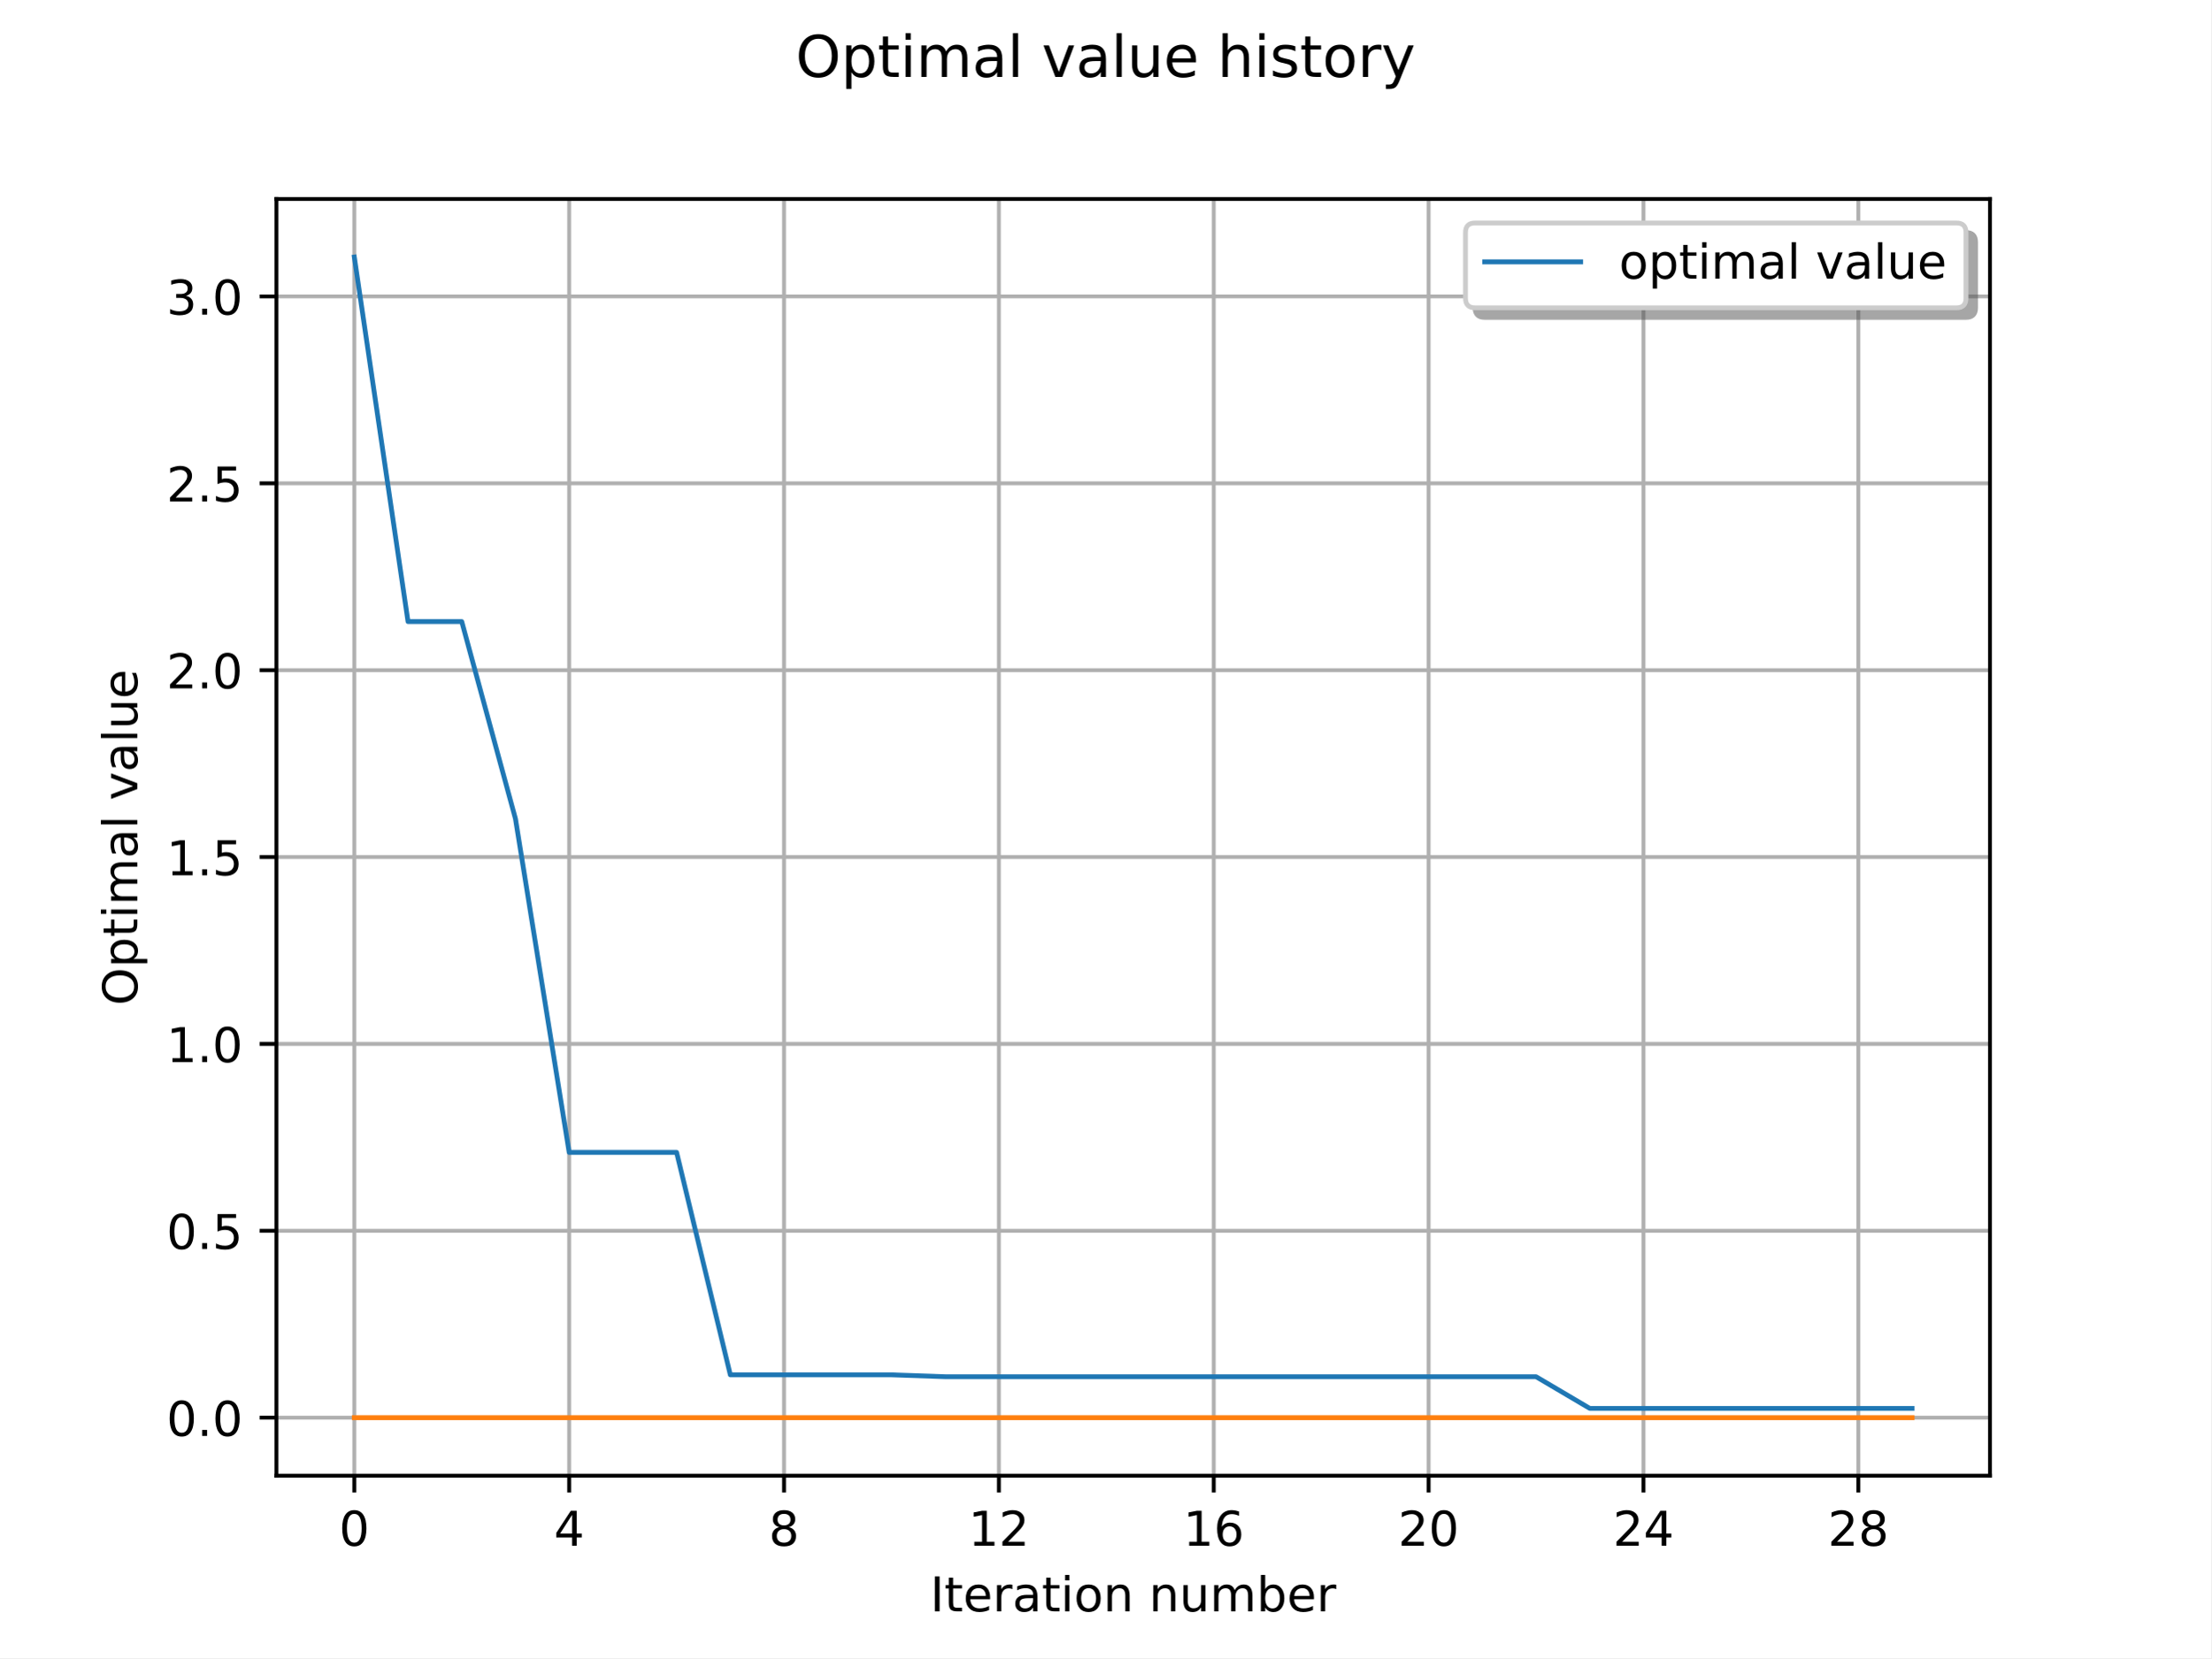
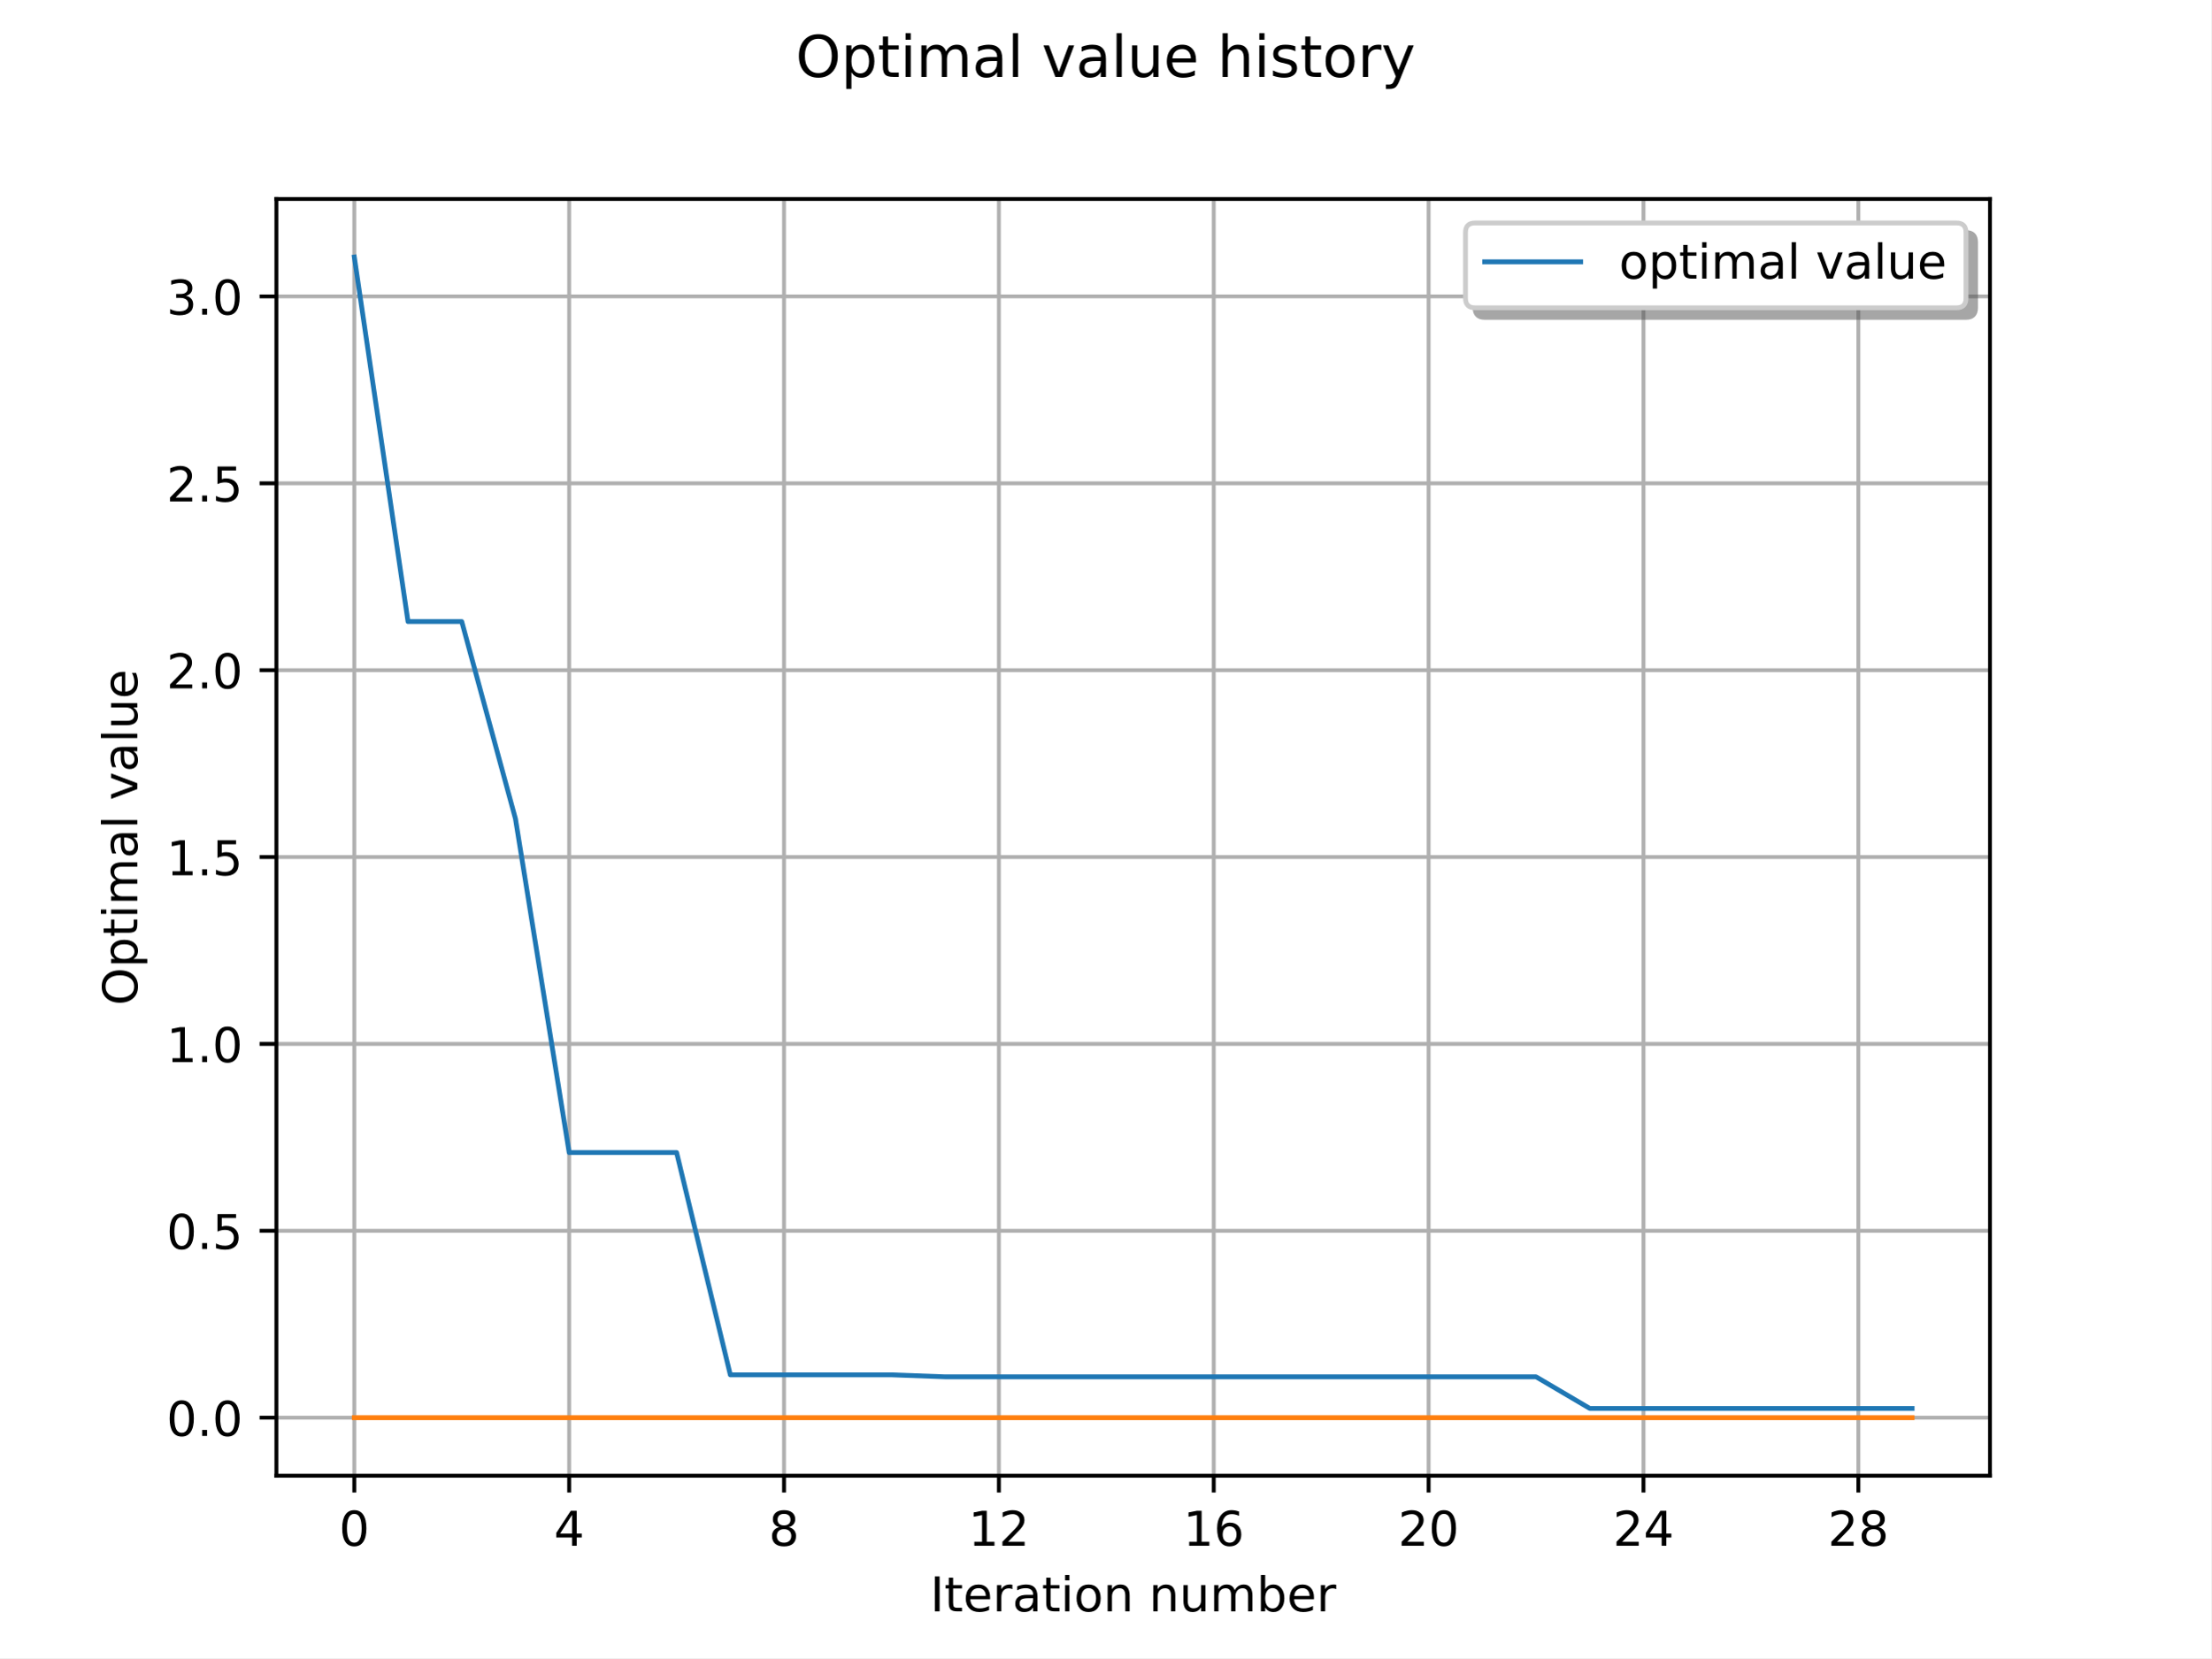
<svg xmlns="http://www.w3.org/2000/svg" xmlns:xlink="http://www.w3.org/1999/xlink" width="460.8pt" height="345.6pt" viewBox="0 0 460.8 345.6" version="1.1">
  <defs>
    <style type="text/css">*{stroke-linejoin: round; stroke-linecap: butt}</style>
  </defs>
  <g id="figure_1">
    <g id="patch_1">
      <path d="M 0 345.6  L 460.8 345.6  L 460.8 0  L 0 0  z " style="fill: #ffffff" />
    </g>
    <g id="axes_1">
      <g id="patch_2">
        <path d="M 57.6 307.584  L 414.72 307.584  L 414.72 41.472  L 57.6 41.472  z " style="fill: #ffffff" />
      </g>
      <g id="matplotlib.axis_1">
        <g id="xtick_1">
          <g id="line2d_1">
            <path d="M 73.833 307.584  L 73.833 41.472  " clip-path="url(#pece686282c)" style="fill: none; stroke: #b0b0b0; stroke-width: 0.8; stroke-linecap: square" />
          </g>
          <g id="line2d_2">
            <defs>
              <path id="m4a92d99fee" d="M 0 0  L 0 3.5  " style="stroke: #000000; stroke-width: 0.8" />
            </defs>
            <g>
              <use xlink:href="#m4a92d99fee" x="73.833" y="307.584" style="stroke: #000000; stroke-width: 0.8" />
            </g>
          </g>
          <g id="text_1">
            <g transform="translate(70.65148 322.1824) scale(0.1 -0.1)">
              <defs>
                <path id="DejaVuSans-30" d="M 2034 4250  Q 1547 4250 1301 3770  Q 1056 3291 1056 2328  Q 1056 1369 1301 889  Q 1547 409 2034 409  Q 2525 409 2770 889  Q 3016 1369 3016 2328  Q 3016 3291 2770 3770  Q 2525 4250 2034 4250  z M 2034 4750  Q 2819 4750 3233 4129  Q 3647 3509 3647 2328  Q 3647 1150 3233 529  Q 2819 -91 2034 -91  Q 1250 -91 836 529  Q 422 1150 422 2328  Q 422 3509 836 4129  Q 1250 4750 2034 4750  z " transform="scale(0.015625)" />
              </defs>
              <use xlink:href="#DejaVuSans-30" />
            </g>
          </g>
        </g>
        <g id="xtick_2">
          <g id="line2d_3">
            <path d="M 118.613 307.584  L 118.613 41.472  " clip-path="url(#pece686282c)" style="fill: none; stroke: #b0b0b0; stroke-width: 0.8; stroke-linecap: square" />
          </g>
          <g id="line2d_4">
            <g>
              <use xlink:href="#m4a92d99fee" x="118.613" y="307.584" style="stroke: #000000; stroke-width: 0.8" />
            </g>
          </g>
          <g id="text_2">
            <g transform="translate(115.4314 322.1824) scale(0.1 -0.1)">
              <defs>
                <path id="DejaVuSans-34" d="M 2419 4116  L 825 1625  L 2419 1625  L 2419 4116  z M 2253 4666  L 3047 4666  L 3047 1625  L 3713 1625  L 3713 1100  L 3047 1100  L 3047 0  L 2419 0  L 2419 1100  L 313 1100  L 313 1709  L 2253 4666  z " transform="scale(0.015625)" />
              </defs>
              <use xlink:href="#DejaVuSans-34" />
            </g>
          </g>
        </g>
        <g id="xtick_3">
          <g id="line2d_5">
            <path d="M 163.393 307.584  L 163.393 41.472  " clip-path="url(#pece686282c)" style="fill: none; stroke: #b0b0b0; stroke-width: 0.8; stroke-linecap: square" />
          </g>
          <g id="line2d_6">
            <g>
              <use xlink:href="#m4a92d99fee" x="163.393" y="307.584" style="stroke: #000000; stroke-width: 0.8" />
            </g>
          </g>
          <g id="text_3">
            <g transform="translate(160.2114 322.1824) scale(0.1 -0.1)">
              <defs>
                <path id="DejaVuSans-38" d="M 2034 2216  Q 1584 2216 1326 1975  Q 1069 1734 1069 1313  Q 1069 891 1326 650  Q 1584 409 2034 409  Q 2484 409 2743 651  Q 3003 894 3003 1313  Q 3003 1734 2745 1975  Q 2488 2216 2034 2216  z M 1403 2484  Q 997 2584 770 2862  Q 544 3141 544 3541  Q 544 4100 942 4425  Q 1341 4750 2034 4750  Q 2731 4750 3128 4425  Q 3525 4100 3525 3541  Q 3525 3141 3298 2862  Q 3072 2584 2669 2484  Q 3125 2378 3379 2068  Q 3634 1759 3634 1313  Q 3634 634 3220 271  Q 2806 -91 2034 -91  Q 1263 -91 848 271  Q 434 634 434 1313  Q 434 1759 690 2068  Q 947 2378 1403 2484  z M 1172 3481  Q 1172 3119 1398 2916  Q 1625 2713 2034 2713  Q 2441 2713 2670 2916  Q 2900 3119 2900 3481  Q 2900 3844 2670 4047  Q 2441 4250 2034 4250  Q 1625 4250 1398 4047  Q 1172 3844 1172 3481  z " transform="scale(0.015625)" />
              </defs>
              <use xlink:href="#DejaVuSans-38" />
            </g>
          </g>
        </g>
        <g id="xtick_4">
          <g id="line2d_7">
            <path d="M 208.173 307.584  L 208.173 41.472  " clip-path="url(#pece686282c)" style="fill: none; stroke: #b0b0b0; stroke-width: 0.8; stroke-linecap: square" />
          </g>
          <g id="line2d_8">
            <g>
              <use xlink:href="#m4a92d99fee" x="208.173" y="307.584" style="stroke: #000000; stroke-width: 0.8" />
            </g>
          </g>
          <g id="text_4">
            <g transform="translate(201.81 322.1824) scale(0.1 -0.1)">
              <defs>
                <path id="DejaVuSans-31" d="M 794 531  L 1825 531  L 1825 4091  L 703 3866  L 703 4441  L 1819 4666  L 2450 4666  L 2450 531  L 3481 531  L 3481 0  L 794 0  L 794 531  z " transform="scale(0.015625)" />
                <path id="DejaVuSans-32" d="M 1228 531  L 3431 531  L 3431 0  L 469 0  L 469 531  Q 828 903 1448 1529  Q 2069 2156 2228 2338  Q 2531 2678 2651 2914  Q 2772 3150 2772 3378  Q 2772 3750 2511 3984  Q 2250 4219 1831 4219  Q 1534 4219 1204 4116  Q 875 4013 500 3803  L 500 4441  Q 881 4594 1212 4672  Q 1544 4750 1819 4750  Q 2544 4750 2975 4387  Q 3406 4025 3406 3419  Q 3406 3131 3298 2873  Q 3191 2616 2906 2266  Q 2828 2175 2409 1742  Q 1991 1309 1228 531  z " transform="scale(0.015625)" />
              </defs>
              <use xlink:href="#DejaVuSans-31" />
              <use xlink:href="#DejaVuSans-32" transform="translate(63.62305 0)" />
            </g>
          </g>
        </g>
        <g id="xtick_5">
          <g id="line2d_9">
            <path d="M 252.952 307.584  L 252.952 41.472  " clip-path="url(#pece686282c)" style="fill: none; stroke: #b0b0b0; stroke-width: 0.8; stroke-linecap: square" />
          </g>
          <g id="line2d_10">
            <g>
              <use xlink:href="#m4a92d99fee" x="252.952" y="307.584" style="stroke: #000000; stroke-width: 0.8" />
            </g>
          </g>
          <g id="text_5">
            <g transform="translate(246.59 322.1824) scale(0.1 -0.1)">
              <defs>
                <path id="DejaVuSans-36" d="M 2113 2584  Q 1688 2584 1439 2293  Q 1191 2003 1191 1497  Q 1191 994 1439 701  Q 1688 409 2113 409  Q 2538 409 2786 701  Q 3034 994 3034 1497  Q 3034 2003 2786 2293  Q 2538 2584 2113 2584  z M 3366 4563  L 3366 3988  Q 3128 4100 2886 4159  Q 2644 4219 2406 4219  Q 1781 4219 1451 3797  Q 1122 3375 1075 2522  Q 1259 2794 1537 2939  Q 1816 3084 2150 3084  Q 2853 3084 3261 2657  Q 3669 2231 3669 1497  Q 3669 778 3244 343  Q 2819 -91 2113 -91  Q 1303 -91 875 529  Q 447 1150 447 2328  Q 447 3434 972 4092  Q 1497 4750 2381 4750  Q 2619 4750 2861 4703  Q 3103 4656 3366 4563  z " transform="scale(0.015625)" />
              </defs>
              <use xlink:href="#DejaVuSans-31" />
              <use xlink:href="#DejaVuSans-36" transform="translate(63.62305 0)" />
            </g>
          </g>
        </g>
        <g id="xtick_6">
          <g id="line2d_11">
            <path d="M 297.732 307.584  L 297.732 41.472  " clip-path="url(#pece686282c)" style="fill: none; stroke: #b0b0b0; stroke-width: 0.8; stroke-linecap: square" />
          </g>
          <g id="line2d_12">
            <g>
              <use xlink:href="#m4a92d99fee" x="297.732" y="307.584" style="stroke: #000000; stroke-width: 0.8" />
            </g>
          </g>
          <g id="text_6">
            <g transform="translate(291.3699 322.1824) scale(0.1 -0.1)">
              <use xlink:href="#DejaVuSans-32" />
              <use xlink:href="#DejaVuSans-30" transform="translate(63.62305 0)" />
            </g>
          </g>
        </g>
        <g id="xtick_7">
          <g id="line2d_13">
            <path d="M 342.512 307.584  L 342.512 41.472  " clip-path="url(#pece686282c)" style="fill: none; stroke: #b0b0b0; stroke-width: 0.8; stroke-linecap: square" />
          </g>
          <g id="line2d_14">
            <g>
              <use xlink:href="#m4a92d99fee" x="342.512" y="307.584" style="stroke: #000000; stroke-width: 0.8" />
            </g>
          </g>
          <g id="text_7">
            <g transform="translate(336.1499 322.1824) scale(0.1 -0.1)">
              <use xlink:href="#DejaVuSans-32" />
              <use xlink:href="#DejaVuSans-34" transform="translate(63.62305 0)" />
            </g>
          </g>
        </g>
        <g id="xtick_8">
          <g id="line2d_15">
            <path d="M 387.292 307.584  L 387.292 41.472  " clip-path="url(#pece686282c)" style="fill: none; stroke: #b0b0b0; stroke-width: 0.8; stroke-linecap: square" />
          </g>
          <g id="line2d_16">
            <g>
              <use xlink:href="#m4a92d99fee" x="387.292" y="307.584" style="stroke: #000000; stroke-width: 0.8" />
            </g>
          </g>
          <g id="text_8">
            <g transform="translate(380.9298 322.1824) scale(0.1 -0.1)">
              <use xlink:href="#DejaVuSans-32" />
              <use xlink:href="#DejaVuSans-38" transform="translate(63.62305 0)" />
            </g>
          </g>
        </g>
        <g id="text_9">
          <g transform="translate(193.8483 335.8606) scale(0.1 -0.1)">
            <defs>
              <path id="DejaVuSans-49" d="M 628 4666  L 1259 4666  L 1259 0  L 628 0  L 628 4666  z " transform="scale(0.015625)" />
              <path id="DejaVuSans-74" d="M 1172 4494  L 1172 3500  L 2356 3500  L 2356 3053  L 1172 3053  L 1172 1153  Q 1172 725 1289 603  Q 1406 481 1766 481  L 2356 481  L 2356 0  L 1766 0  Q 1100 0 847 248  Q 594 497 594 1153  L 594 3053  L 172 3053  L 172 3500  L 594 3500  L 594 4494  L 1172 4494  z " transform="scale(0.015625)" />
              <path id="DejaVuSans-65" d="M 3597 1894  L 3597 1613  L 953 1613  Q 991 1019 1311 708  Q 1631 397 2203 397  Q 2534 397 2845 478  Q 3156 559 3463 722  L 3463 178  Q 3153 47 2828 -22  Q 2503 -91 2169 -91  Q 1331 -91 842 396  Q 353 884 353 1716  Q 353 2575 817 3079  Q 1281 3584 2069 3584  Q 2775 3584 3186 3129  Q 3597 2675 3597 1894  z M 3022 2063  Q 3016 2534 2758 2815  Q 2500 3097 2075 3097  Q 1594 3097 1305 2825  Q 1016 2553 972 2059  L 3022 2063  z " transform="scale(0.015625)" />
              <path id="DejaVuSans-72" d="M 2631 2963  Q 2534 3019 2420 3045  Q 2306 3072 2169 3072  Q 1681 3072 1420 2755  Q 1159 2438 1159 1844  L 1159 0  L 581 0  L 581 3500  L 1159 3500  L 1159 2956  Q 1341 3275 1631 3429  Q 1922 3584 2338 3584  Q 2397 3584 2469 3576  Q 2541 3569 2628 3553  L 2631 2963  z " transform="scale(0.015625)" />
              <path id="DejaVuSans-61" d="M 2194 1759  Q 1497 1759 1228 1600  Q 959 1441 959 1056  Q 959 750 1161 570  Q 1363 391 1709 391  Q 2188 391 2477 730  Q 2766 1069 2766 1631  L 2766 1759  L 2194 1759  z M 3341 1997  L 3341 0  L 2766 0  L 2766 531  Q 2569 213 2275 61  Q 1981 -91 1556 -91  Q 1019 -91 701 211  Q 384 513 384 1019  Q 384 1609 779 1909  Q 1175 2209 1959 2209  L 2766 2209  L 2766 2266  Q 2766 2663 2505 2880  Q 2244 3097 1772 3097  Q 1472 3097 1187 3025  Q 903 2953 641 2809  L 641 3341  Q 956 3463 1253 3523  Q 1550 3584 1831 3584  Q 2591 3584 2966 3190  Q 3341 2797 3341 1997  z " transform="scale(0.015625)" />
              <path id="DejaVuSans-69" d="M 603 3500  L 1178 3500  L 1178 0  L 603 0  L 603 3500  z M 603 4863  L 1178 4863  L 1178 4134  L 603 4134  L 603 4863  z " transform="scale(0.015625)" />
              <path id="DejaVuSans-6f" d="M 1959 3097  Q 1497 3097 1228 2736  Q 959 2375 959 1747  Q 959 1119 1226 758  Q 1494 397 1959 397  Q 2419 397 2687 759  Q 2956 1122 2956 1747  Q 2956 2369 2687 2733  Q 2419 3097 1959 3097  z M 1959 3584  Q 2709 3584 3137 3096  Q 3566 2609 3566 1747  Q 3566 888 3137 398  Q 2709 -91 1959 -91  Q 1206 -91 779 398  Q 353 888 353 1747  Q 353 2609 779 3096  Q 1206 3584 1959 3584  z " transform="scale(0.015625)" />
              <path id="DejaVuSans-6e" d="M 3513 2113  L 3513 0  L 2938 0  L 2938 2094  Q 2938 2591 2744 2837  Q 2550 3084 2163 3084  Q 1697 3084 1428 2787  Q 1159 2491 1159 1978  L 1159 0  L 581 0  L 581 3500  L 1159 3500  L 1159 2956  Q 1366 3272 1645 3428  Q 1925 3584 2291 3584  Q 2894 3584 3203 3211  Q 3513 2838 3513 2113  z " transform="scale(0.015625)" />
              <path id="DejaVuSans-20" transform="scale(0.015625)" />
              <path id="DejaVuSans-75" d="M 544 1381  L 544 3500  L 1119 3500  L 1119 1403  Q 1119 906 1312 657  Q 1506 409 1894 409  Q 2359 409 2629 706  Q 2900 1003 2900 1516  L 2900 3500  L 3475 3500  L 3475 0  L 2900 0  L 2900 538  Q 2691 219 2414 64  Q 2138 -91 1772 -91  Q 1169 -91 856 284  Q 544 659 544 1381  z M 1991 3584  L 1991 3584  z " transform="scale(0.015625)" />
              <path id="DejaVuSans-6d" d="M 3328 2828  Q 3544 3216 3844 3400  Q 4144 3584 4550 3584  Q 5097 3584 5394 3201  Q 5691 2819 5691 2113  L 5691 0  L 5113 0  L 5113 2094  Q 5113 2597 4934 2840  Q 4756 3084 4391 3084  Q 3944 3084 3684 2787  Q 3425 2491 3425 1978  L 3425 0  L 2847 0  L 2847 2094  Q 2847 2600 2669 2842  Q 2491 3084 2119 3084  Q 1678 3084 1418 2786  Q 1159 2488 1159 1978  L 1159 0  L 581 0  L 581 3500  L 1159 3500  L 1159 2956  Q 1356 3278 1631 3431  Q 1906 3584 2284 3584  Q 2666 3584 2933 3390  Q 3200 3197 3328 2828  z " transform="scale(0.015625)" />
              <path id="DejaVuSans-62" d="M 3116 1747  Q 3116 2381 2855 2742  Q 2594 3103 2138 3103  Q 1681 3103 1420 2742  Q 1159 2381 1159 1747  Q 1159 1113 1420 752  Q 1681 391 2138 391  Q 2594 391 2855 752  Q 3116 1113 3116 1747  z M 1159 2969  Q 1341 3281 1617 3432  Q 1894 3584 2278 3584  Q 2916 3584 3314 3078  Q 3713 2572 3713 1747  Q 3713 922 3314 415  Q 2916 -91 2278 -91  Q 1894 -91 1617 61  Q 1341 213 1159 525  L 1159 0  L 581 0  L 581 4863  L 1159 4863  L 1159 2969  z " transform="scale(0.015625)" />
            </defs>
            <use xlink:href="#DejaVuSans-49" />
            <use xlink:href="#DejaVuSans-74" transform="translate(29.49219 0)" />
            <use xlink:href="#DejaVuSans-65" transform="translate(68.70117 0)" />
            <use xlink:href="#DejaVuSans-72" transform="translate(130.2246 0)" />
            <use xlink:href="#DejaVuSans-61" transform="translate(171.3379 0)" />
            <use xlink:href="#DejaVuSans-74" transform="translate(232.6172 0)" />
            <use xlink:href="#DejaVuSans-69" transform="translate(271.8262 0)" />
            <use xlink:href="#DejaVuSans-6f" transform="translate(299.6094 0)" />
            <use xlink:href="#DejaVuSans-6e" transform="translate(360.791 0)" />
            <use xlink:href="#DejaVuSans-20" transform="translate(424.1699 0)" />
            <use xlink:href="#DejaVuSans-6e" transform="translate(455.957 0)" />
            <use xlink:href="#DejaVuSans-75" transform="translate(519.3359 0)" />
            <use xlink:href="#DejaVuSans-6d" transform="translate(582.7148 0)" />
            <use xlink:href="#DejaVuSans-62" transform="translate(680.127 0)" />
            <use xlink:href="#DejaVuSans-65" transform="translate(743.6035 0)" />
            <use xlink:href="#DejaVuSans-72" transform="translate(805.127 0)" />
          </g>
        </g>
      </g>
      <g id="matplotlib.axis_2">
        <g id="ytick_1">
          <g id="line2d_17">
            <path d="M 57.6 295.488  L 414.72 295.488  " clip-path="url(#pece686282c)" style="fill: none; stroke: #b0b0b0; stroke-width: 0.8; stroke-linecap: square" />
          </g>
          <g id="line2d_18">
            <defs>
              <path id="mb3cb5c074b" d="M 0 0  L -3.5 0  " style="stroke: #000000; stroke-width: 0.8" />
            </defs>
            <g>
              <use xlink:href="#mb3cb5c074b" x="57.6" y="295.488" style="stroke: #000000; stroke-width: 0.8" />
            </g>
          </g>
          <g id="text_10">
            <g transform="translate(34.69687 299.2872) scale(0.1 -0.1)">
              <defs>
                <path id="DejaVuSans-2e" d="M 684 794  L 1344 794  L 1344 0  L 684 0  L 684 794  z " transform="scale(0.015625)" />
              </defs>
              <use xlink:href="#DejaVuSans-30" />
              <use xlink:href="#DejaVuSans-2e" transform="translate(63.62305 0)" />
              <use xlink:href="#DejaVuSans-30" transform="translate(95.41016 0)" />
            </g>
          </g>
        </g>
        <g id="ytick_2">
          <g id="line2d_19">
            <path d="M 57.6 256.536  L 414.72 256.536  " clip-path="url(#pece686282c)" style="fill: none; stroke: #b0b0b0; stroke-width: 0.8; stroke-linecap: square" />
          </g>
          <g id="line2d_20">
            <g>
              <use xlink:href="#mb3cb5c074b" x="57.6" y="256.536" style="stroke: #000000; stroke-width: 0.8" />
            </g>
          </g>
          <g id="text_11">
            <g transform="translate(34.69687 260.3349) scale(0.1 -0.1)">
              <defs>
                <path id="DejaVuSans-35" d="M 691 4666  L 3169 4666  L 3169 4134  L 1269 4134  L 1269 2991  Q 1406 3038 1543 3061  Q 1681 3084 1819 3084  Q 2600 3084 3056 2656  Q 3513 2228 3513 1497  Q 3513 744 3044 326  Q 2575 -91 1722 -91  Q 1428 -91 1123 -41  Q 819 9 494 109  L 494 744  Q 775 591 1075 516  Q 1375 441 1709 441  Q 2250 441 2565 725  Q 2881 1009 2881 1497  Q 2881 1984 2565 2268  Q 2250 2553 1709 2553  Q 1456 2553 1204 2497  Q 953 2441 691 2322  L 691 4666  z " transform="scale(0.015625)" />
              </defs>
              <use xlink:href="#DejaVuSans-30" />
              <use xlink:href="#DejaVuSans-2e" transform="translate(63.62305 0)" />
              <use xlink:href="#DejaVuSans-35" transform="translate(95.41016 0)" />
            </g>
          </g>
        </g>
        <g id="ytick_3">
          <g id="line2d_21">
            <path d="M 57.6 217.583  L 414.72 217.583  " clip-path="url(#pece686282c)" style="fill: none; stroke: #b0b0b0; stroke-width: 0.8; stroke-linecap: square" />
          </g>
          <g id="line2d_22">
            <g>
              <use xlink:href="#mb3cb5c074b" x="57.6" y="217.583" style="stroke: #000000; stroke-width: 0.8" />
            </g>
          </g>
          <g id="text_12">
            <g transform="translate(34.69687 221.3826) scale(0.1 -0.1)">
              <use xlink:href="#DejaVuSans-31" />
              <use xlink:href="#DejaVuSans-2e" transform="translate(63.62305 0)" />
              <use xlink:href="#DejaVuSans-30" transform="translate(95.41016 0)" />
            </g>
          </g>
        </g>
        <g id="ytick_4">
          <g id="line2d_23">
            <path d="M 57.6 178.631  L 414.72 178.631  " clip-path="url(#pece686282c)" style="fill: none; stroke: #b0b0b0; stroke-width: 0.8; stroke-linecap: square" />
          </g>
          <g id="line2d_24">
            <g>
              <use xlink:href="#mb3cb5c074b" x="57.6" y="178.631" style="stroke: #000000; stroke-width: 0.8" />
            </g>
          </g>
          <g id="text_13">
            <g transform="translate(34.69687 182.4303) scale(0.1 -0.1)">
              <use xlink:href="#DejaVuSans-31" />
              <use xlink:href="#DejaVuSans-2e" transform="translate(63.62305 0)" />
              <use xlink:href="#DejaVuSans-35" transform="translate(95.41016 0)" />
            </g>
          </g>
        </g>
        <g id="ytick_5">
          <g id="line2d_25">
            <path d="M 57.6 139.679  L 414.72 139.679  " clip-path="url(#pece686282c)" style="fill: none; stroke: #b0b0b0; stroke-width: 0.8; stroke-linecap: square" />
          </g>
          <g id="line2d_26">
            <g>
              <use xlink:href="#mb3cb5c074b" x="57.6" y="139.679" style="stroke: #000000; stroke-width: 0.8" />
            </g>
          </g>
          <g id="text_14">
-             <g transform="translate(34.69687 143.4779) scale(0.1 -0.1)">
+             <g transform="translate(34.69687 143.478) scale(0.1 -0.1)">
              <use xlink:href="#DejaVuSans-32" />
              <use xlink:href="#DejaVuSans-2e" transform="translate(63.62305 0)" />
              <use xlink:href="#DejaVuSans-30" transform="translate(95.41016 0)" />
            </g>
          </g>
        </g>
        <g id="ytick_6">
          <g id="line2d_27">
-             <path d="M 57.6 100.726  L 414.72 100.726  " clip-path="url(#pece686282c)" style="fill: none; stroke: #b0b0b0; stroke-width: 0.8; stroke-linecap: square" />
+             <path d="M 57.6 100.727  L 414.72 100.727  " clip-path="url(#pece686282c)" style="fill: none; stroke: #b0b0b0; stroke-width: 0.8; stroke-linecap: square" />
          </g>
          <g id="line2d_28">
            <g>
-               <use xlink:href="#mb3cb5c074b" x="57.6" y="100.726" style="stroke: #000000; stroke-width: 0.8" />
+               <use xlink:href="#mb3cb5c074b" x="57.6" y="100.727" style="stroke: #000000; stroke-width: 0.8" />
            </g>
          </g>
          <g id="text_15">
-             <g transform="translate(34.69687 104.5256) scale(0.1 -0.1)">
+             <g transform="translate(34.69687 104.5257) scale(0.1 -0.1)">
              <use xlink:href="#DejaVuSans-32" />
              <use xlink:href="#DejaVuSans-2e" transform="translate(63.62305 0)" />
              <use xlink:href="#DejaVuSans-35" transform="translate(95.41016 0)" />
            </g>
          </g>
        </g>
        <g id="ytick_7">
          <g id="line2d_29">
            <path d="M 57.6 61.774  L 414.72 61.774  " clip-path="url(#pece686282c)" style="fill: none; stroke: #b0b0b0; stroke-width: 0.8; stroke-linecap: square" />
          </g>
          <g id="line2d_30">
            <g>
              <use xlink:href="#mb3cb5c074b" x="57.6" y="61.774" style="stroke: #000000; stroke-width: 0.8" />
            </g>
          </g>
          <g id="text_16">
-             <g transform="translate(34.69687 65.57331) scale(0.1 -0.1)">
+             <g transform="translate(34.69687 65.57343) scale(0.1 -0.1)">
              <defs>
                <path id="DejaVuSans-33" d="M 2597 2516  Q 3050 2419 3304 2112  Q 3559 1806 3559 1356  Q 3559 666 3084 287  Q 2609 -91 1734 -91  Q 1441 -91 1130 -33  Q 819 25 488 141  L 488 750  Q 750 597 1062 519  Q 1375 441 1716 441  Q 2309 441 2620 675  Q 2931 909 2931 1356  Q 2931 1769 2642 2001  Q 2353 2234 1838 2234  L 1294 2234  L 1294 2753  L 1863 2753  Q 2328 2753 2575 2939  Q 2822 3125 2822 3475  Q 2822 3834 2567 4026  Q 2313 4219 1838 4219  Q 1578 4219 1281 4162  Q 984 4106 628 3988  L 628 4550  Q 988 4650 1302 4700  Q 1616 4750 1894 4750  Q 2613 4750 3031 4423  Q 3450 4097 3450 3541  Q 3450 3153 3228 2886  Q 3006 2619 2597 2516  z " transform="scale(0.015625)" />
              </defs>
              <use xlink:href="#DejaVuSans-33" />
              <use xlink:href="#DejaVuSans-2e" transform="translate(63.62305 0)" />
              <use xlink:href="#DejaVuSans-30" transform="translate(95.41016 0)" />
            </g>
          </g>
        </g>
        <g id="text_17">
          <g transform="translate(28.61719 209.5577) rotate(-90) scale(0.1 -0.1)">
            <defs>
              <path id="DejaVuSans-4f" d="M 2522 4238  Q 1834 4238 1429 3725  Q 1025 3213 1025 2328  Q 1025 1447 1429 934  Q 1834 422 2522 422  Q 3209 422 3611 934  Q 4013 1447 4013 2328  Q 4013 3213 3611 3725  Q 3209 4238 2522 4238  z M 2522 4750  Q 3503 4750 4090 4092  Q 4678 3434 4678 2328  Q 4678 1225 4090 567  Q 3503 -91 2522 -91  Q 1538 -91 948 565  Q 359 1222 359 2328  Q 359 3434 948 4092  Q 1538 4750 2522 4750  z " transform="scale(0.015625)" />
              <path id="DejaVuSans-70" d="M 1159 525  L 1159 -1331  L 581 -1331  L 581 3500  L 1159 3500  L 1159 2969  Q 1341 3281 1617 3432  Q 1894 3584 2278 3584  Q 2916 3584 3314 3078  Q 3713 2572 3713 1747  Q 3713 922 3314 415  Q 2916 -91 2278 -91  Q 1894 -91 1617 61  Q 1341 213 1159 525  z M 3116 1747  Q 3116 2381 2855 2742  Q 2594 3103 2138 3103  Q 1681 3103 1420 2742  Q 1159 2381 1159 1747  Q 1159 1113 1420 752  Q 1681 391 2138 391  Q 2594 391 2855 752  Q 3116 1113 3116 1747  z " transform="scale(0.015625)" />
              <path id="DejaVuSans-6c" d="M 603 4863  L 1178 4863  L 1178 0  L 603 0  L 603 4863  z " transform="scale(0.015625)" />
              <path id="DejaVuSans-76" d="M 191 3500  L 800 3500  L 1894 563  L 2988 3500  L 3597 3500  L 2284 0  L 1503 0  L 191 3500  z " transform="scale(0.015625)" />
            </defs>
            <use xlink:href="#DejaVuSans-4f" />
            <use xlink:href="#DejaVuSans-70" transform="translate(78.71094 0)" />
            <use xlink:href="#DejaVuSans-74" transform="translate(142.1875 0)" />
            <use xlink:href="#DejaVuSans-69" transform="translate(181.3965 0)" />
            <use xlink:href="#DejaVuSans-6d" transform="translate(209.1797 0)" />
            <use xlink:href="#DejaVuSans-61" transform="translate(306.5918 0)" />
            <use xlink:href="#DejaVuSans-6c" transform="translate(367.8711 0)" />
            <use xlink:href="#DejaVuSans-20" transform="translate(395.6543 0)" />
            <use xlink:href="#DejaVuSans-76" transform="translate(427.4414 0)" />
            <use xlink:href="#DejaVuSans-61" transform="translate(486.6211 0)" />
            <use xlink:href="#DejaVuSans-6c" transform="translate(547.9004 0)" />
            <use xlink:href="#DejaVuSans-75" transform="translate(575.6836 0)" />
            <use xlink:href="#DejaVuSans-65" transform="translate(639.0625 0)" />
          </g>
        </g>
      </g>
      <g id="line2d_31">
-         <path d="M 73.833 53.568  L 85.028 129.551  L 96.223 129.551  L 107.418 170.656  L 118.613 240.193  L 129.808 240.193  L 141.003 240.193  L 152.198 286.563  L 163.393 286.563  L 174.588 286.563  L 185.783 286.563  L 196.978 286.953  L 208.173 286.953  L 219.368 286.953  L 230.563 286.953  L 241.757 286.953  L 252.952 286.953  L 264.147 286.953  L 275.342 286.953  L 286.537 286.953  L 297.732 286.953  L 308.927 286.953  L 320.122 286.953  L 331.317 293.556  L 342.512 293.556  L 353.707 293.556  L 364.902 293.556  L 376.097 293.556  L 387.292 293.556  L 398.487 293.556  " clip-path="url(#pece686282c)" style="fill: none; stroke: #1f77b4; stroke-linecap: square" />
+         <path d="M 73.833 53.568  L 85.028 129.55  L 96.223 129.55  L 107.418 170.652  L 118.613 240.226  L 129.808 240.226  L 141.003 240.226  L 152.198 286.56  L 163.393 286.56  L 174.588 286.56  L 185.783 286.56  L 196.978 286.974  L 208.173 286.974  L 219.368 286.974  L 230.563 286.974  L 241.757 286.974  L 252.952 286.974  L 264.147 286.974  L 275.342 286.974  L 286.537 286.974  L 297.732 286.974  L 308.927 286.974  L 320.122 286.974  L 331.317 293.563  L 342.512 293.563  L 353.707 293.563  L 364.902 293.563  L 376.097 293.563  L 387.292 293.563  L 398.487 293.563  " clip-path="url(#pece686282c)" style="fill: none; stroke: #1f77b4; stroke-linecap: square" />
      </g>
      <g id="line2d_32">
        <path d="M 73.833 295.488  L 398.487 295.488  " clip-path="url(#pece686282c)" style="fill: none; stroke: #ff7f0e; stroke-linecap: square" />
      </g>
      <g id="patch_3">
        <path d="M 57.6 307.584  L 57.6 41.472  " style="fill: none; stroke: #000000; stroke-width: 0.8; stroke-linejoin: miter; stroke-linecap: square" />
      </g>
      <g id="patch_4">
        <path d="M 414.72 307.584  L 414.72 41.472  " style="fill: none; stroke: #000000; stroke-width: 0.8; stroke-linejoin: miter; stroke-linecap: square" />
      </g>
      <g id="patch_5">
        <path d="M 57.6 307.584  L 414.72 307.584  " style="fill: none; stroke: #000000; stroke-width: 0.8; stroke-linejoin: miter; stroke-linecap: square" />
      </g>
      <g id="patch_6">
        <path d="M 57.6 41.472  L 414.72 41.472  " style="fill: none; stroke: #000000; stroke-width: 0.8; stroke-linejoin: miter; stroke-linecap: square" />
      </g>
      <g id="legend_1">
        <g id="patch_7">
          <path d="M 309.414 66.15  L 409.72 66.15  Q 411.72 66.15 411.72 64.15  L 411.72 50.472  Q 411.72 48.472 409.72 48.472  L 309.414 48.472  Q 307.414 48.472 307.414 50.472  L 307.414 64.15  Q 307.414 66.15 309.414 66.15  z " style="fill: #4d4d4d; opacity: 0.5; stroke: #4d4d4d; stroke-linejoin: miter" />
        </g>
        <g id="patch_8">
          <path d="M 307.414 64.15  L 407.72 64.15  Q 409.72 64.15 409.72 62.15  L 409.72 48.472  Q 409.72 46.472 407.72 46.472  L 307.414 46.472  Q 305.414 46.472 305.414 48.472  L 305.414 62.15  Q 305.414 64.15 307.414 64.15  z " style="fill: #ffffff; stroke: #cccccc; stroke-linejoin: miter" />
        </g>
        <g id="line2d_33">
          <path d="M 309.414 54.57  L 319.414 54.57  L 329.414 54.57  " style="fill: none; stroke: #1f77b4; stroke-linecap: square" />
        </g>
        <g id="text_18">
          <g transform="translate(337.4137 58.07044) scale(0.1 -0.1)">
            <use xlink:href="#DejaVuSans-6f" />
            <use xlink:href="#DejaVuSans-70" transform="translate(61.18164 0)" />
            <use xlink:href="#DejaVuSans-74" transform="translate(124.6582 0)" />
            <use xlink:href="#DejaVuSans-69" transform="translate(163.8672 0)" />
            <use xlink:href="#DejaVuSans-6d" transform="translate(191.6504 0)" />
            <use xlink:href="#DejaVuSans-61" transform="translate(289.0625 0)" />
            <use xlink:href="#DejaVuSans-6c" transform="translate(350.3418 0)" />
            <use xlink:href="#DejaVuSans-20" transform="translate(378.125 0)" />
            <use xlink:href="#DejaVuSans-76" transform="translate(409.9121 0)" />
            <use xlink:href="#DejaVuSans-61" transform="translate(469.0918 0)" />
            <use xlink:href="#DejaVuSans-6c" transform="translate(530.3711 0)" />
            <use xlink:href="#DejaVuSans-75" transform="translate(558.1543 0)" />
            <use xlink:href="#DejaVuSans-65" transform="translate(621.5332 0)" />
          </g>
        </g>
      </g>
    </g>
    <g id="text_19">
      <g transform="translate(165.8212 16.03013) scale(0.12 -0.12)">
        <defs>
          <path id="DejaVuSans-68" d="M 3513 2113  L 3513 0  L 2938 0  L 2938 2094  Q 2938 2591 2744 2837  Q 2550 3084 2163 3084  Q 1697 3084 1428 2787  Q 1159 2491 1159 1978  L 1159 0  L 581 0  L 581 4863  L 1159 4863  L 1159 2956  Q 1366 3272 1645 3428  Q 1925 3584 2291 3584  Q 2894 3584 3203 3211  Q 3513 2838 3513 2113  z " transform="scale(0.015625)" />
          <path id="DejaVuSans-73" d="M 2834 3397  L 2834 2853  Q 2591 2978 2328 3040  Q 2066 3103 1784 3103  Q 1356 3103 1142 2972  Q 928 2841 928 2578  Q 928 2378 1081 2264  Q 1234 2150 1697 2047  L 1894 2003  Q 2506 1872 2764 1633  Q 3022 1394 3022 966  Q 3022 478 2636 193  Q 2250 -91 1575 -91  Q 1294 -91 989 -36  Q 684 19 347 128  L 347 722  Q 666 556 975 473  Q 1284 391 1588 391  Q 1994 391 2212 530  Q 2431 669 2431 922  Q 2431 1156 2273 1281  Q 2116 1406 1581 1522  L 1381 1569  Q 847 1681 609 1914  Q 372 2147 372 2553  Q 372 3047 722 3315  Q 1072 3584 1716 3584  Q 2034 3584 2315 3537  Q 2597 3491 2834 3397  z " transform="scale(0.015625)" />
          <path id="DejaVuSans-79" d="M 2059 -325  Q 1816 -950 1584 -1140  Q 1353 -1331 966 -1331  L 506 -1331  L 506 -850  L 844 -850  Q 1081 -850 1212 -737  Q 1344 -625 1503 -206  L 1606 56  L 191 3500  L 800 3500  L 1894 763  L 2988 3500  L 3597 3500  L 2059 -325  z " transform="scale(0.015625)" />
        </defs>
        <use xlink:href="#DejaVuSans-4f" />
        <use xlink:href="#DejaVuSans-70" transform="translate(78.71094 0)" />
        <use xlink:href="#DejaVuSans-74" transform="translate(142.1875 0)" />
        <use xlink:href="#DejaVuSans-69" transform="translate(181.3965 0)" />
        <use xlink:href="#DejaVuSans-6d" transform="translate(209.1797 0)" />
        <use xlink:href="#DejaVuSans-61" transform="translate(306.5918 0)" />
        <use xlink:href="#DejaVuSans-6c" transform="translate(367.8711 0)" />
        <use xlink:href="#DejaVuSans-20" transform="translate(395.6543 0)" />
        <use xlink:href="#DejaVuSans-76" transform="translate(427.4414 0)" />
        <use xlink:href="#DejaVuSans-61" transform="translate(486.6211 0)" />
        <use xlink:href="#DejaVuSans-6c" transform="translate(547.9004 0)" />
        <use xlink:href="#DejaVuSans-75" transform="translate(575.6836 0)" />
        <use xlink:href="#DejaVuSans-65" transform="translate(639.0625 0)" />
        <use xlink:href="#DejaVuSans-20" transform="translate(700.5859 0)" />
        <use xlink:href="#DejaVuSans-68" transform="translate(732.373 0)" />
        <use xlink:href="#DejaVuSans-69" transform="translate(795.752 0)" />
        <use xlink:href="#DejaVuSans-73" transform="translate(823.5352 0)" />
        <use xlink:href="#DejaVuSans-74" transform="translate(875.6348 0)" />
        <use xlink:href="#DejaVuSans-6f" transform="translate(914.8438 0)" />
        <use xlink:href="#DejaVuSans-72" transform="translate(976.0254 0)" />
        <use xlink:href="#DejaVuSans-79" transform="translate(1017.139 0)" />
      </g>
    </g>
  </g>
  <defs>
    <clipPath id="pece686282c">
      <rect x="57.6" y="41.472" width="357.12" height="266.112" />
    </clipPath>
  </defs>
</svg>
